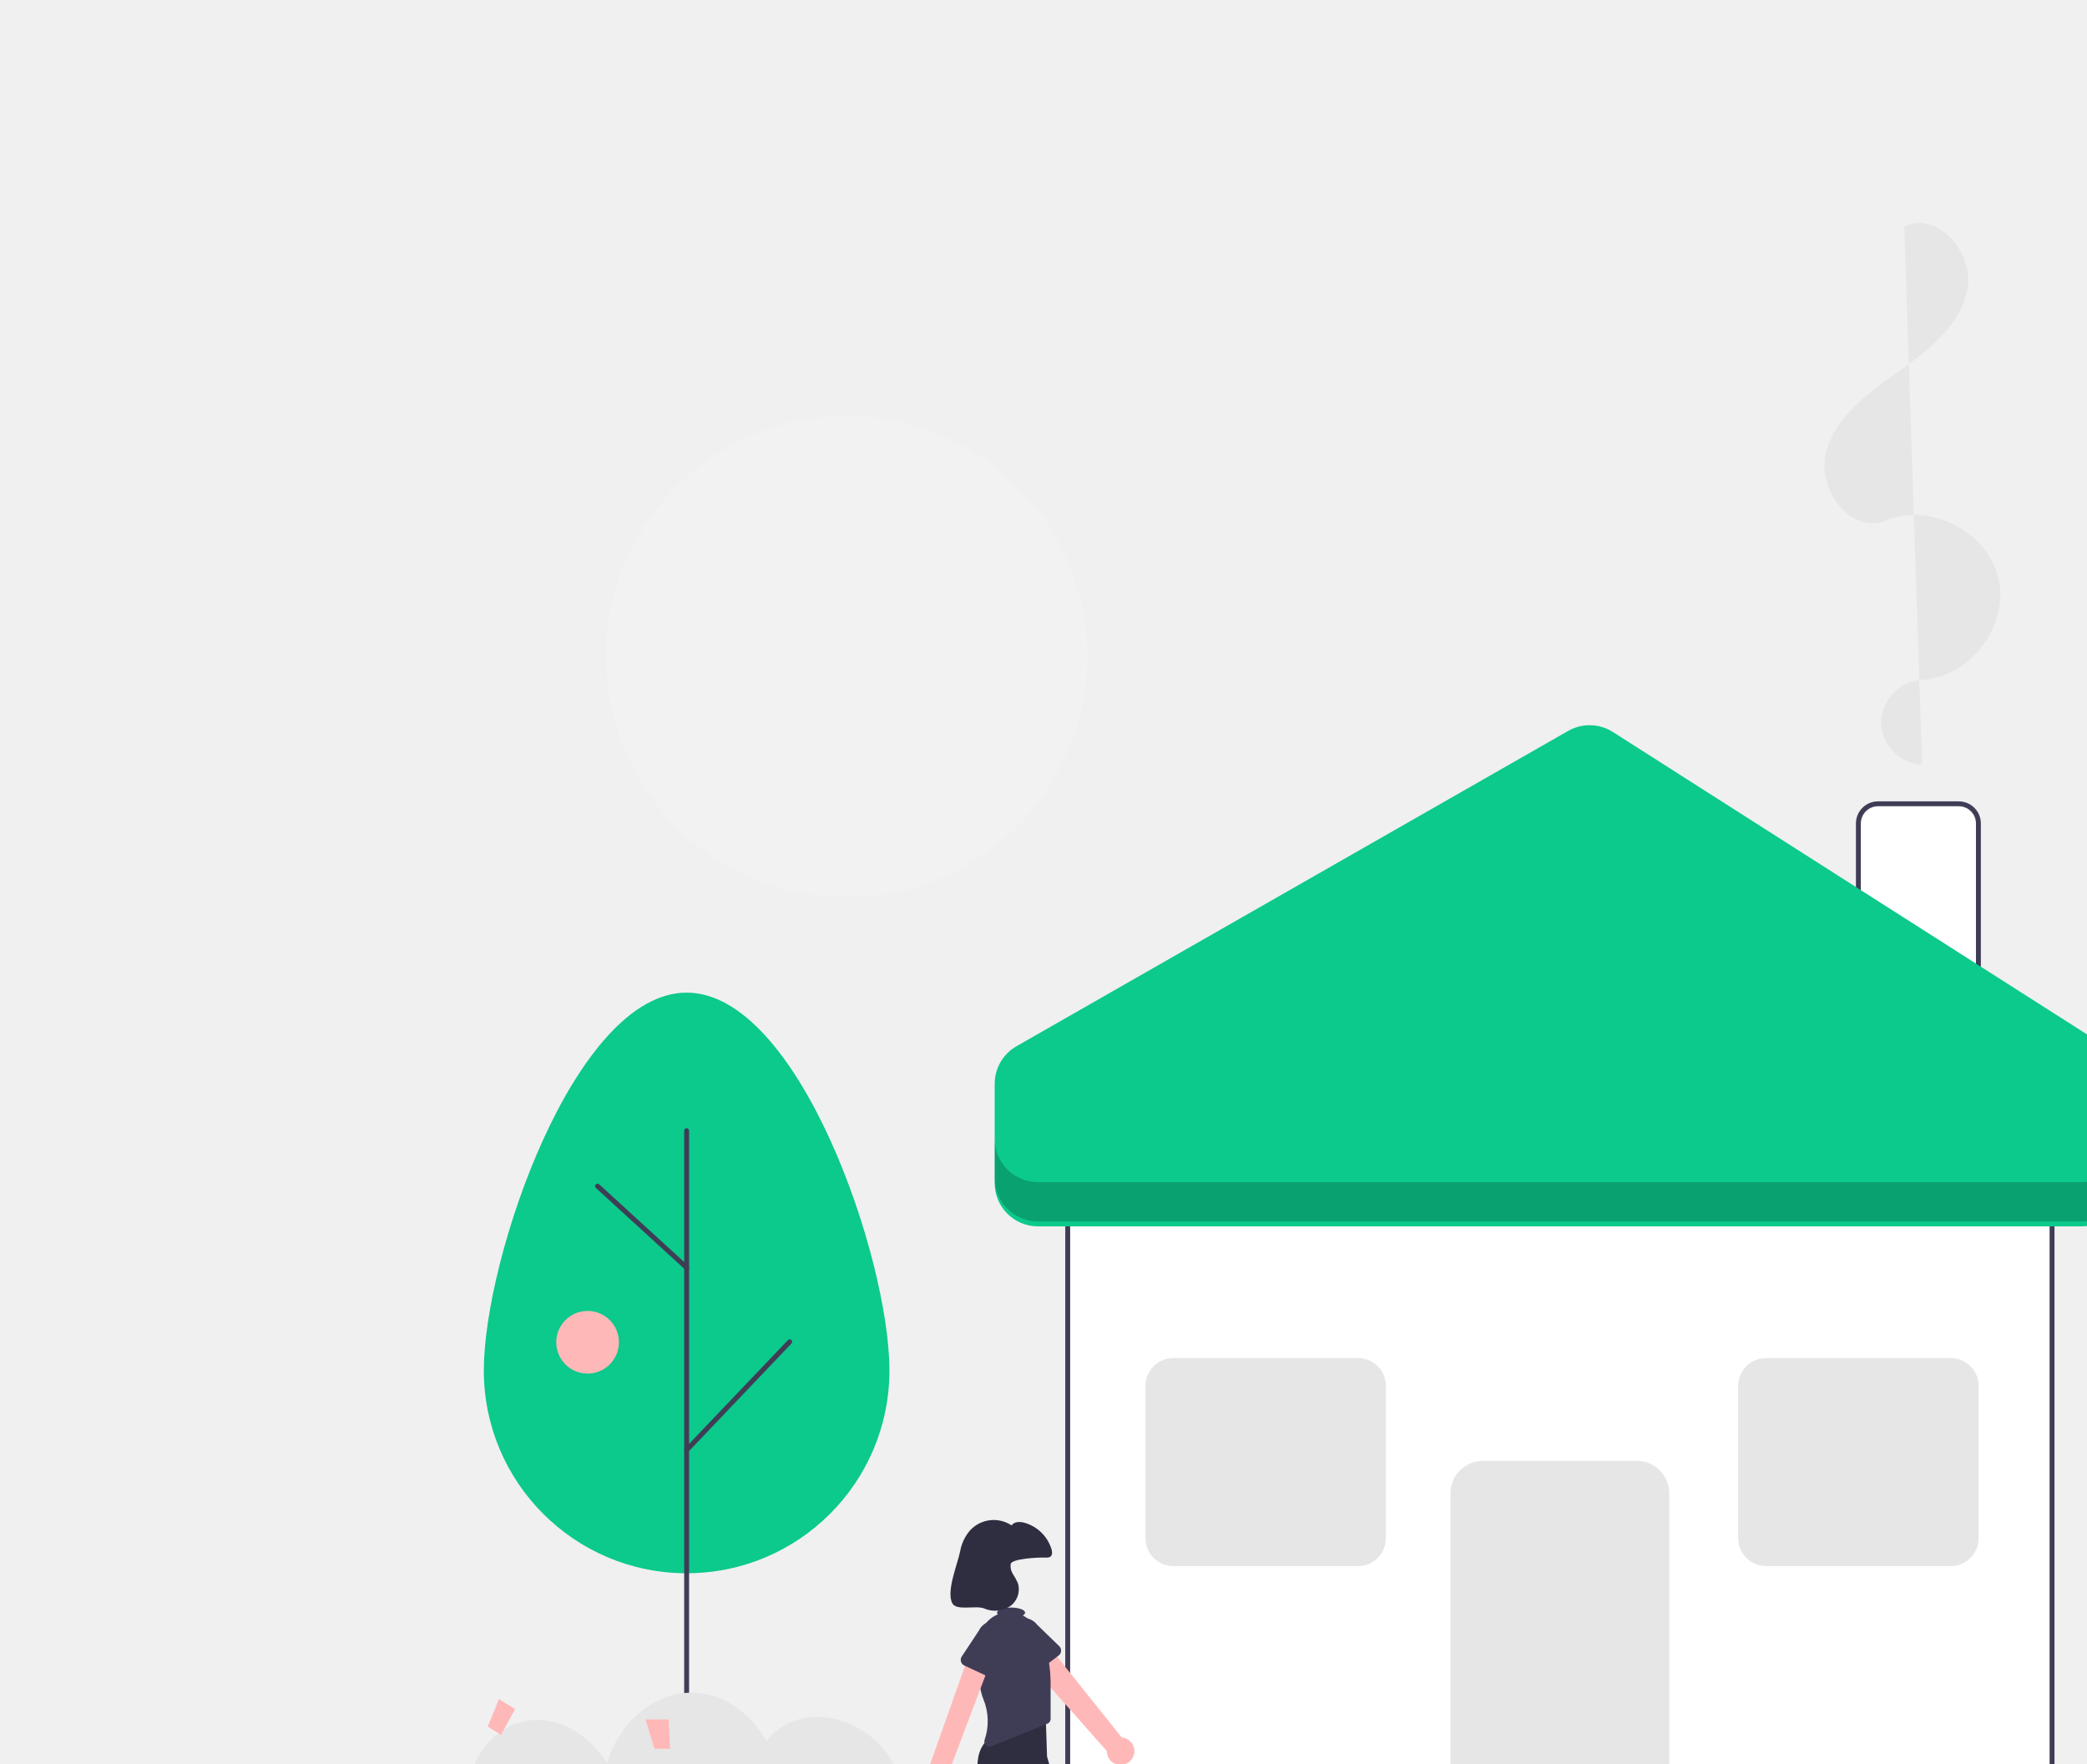
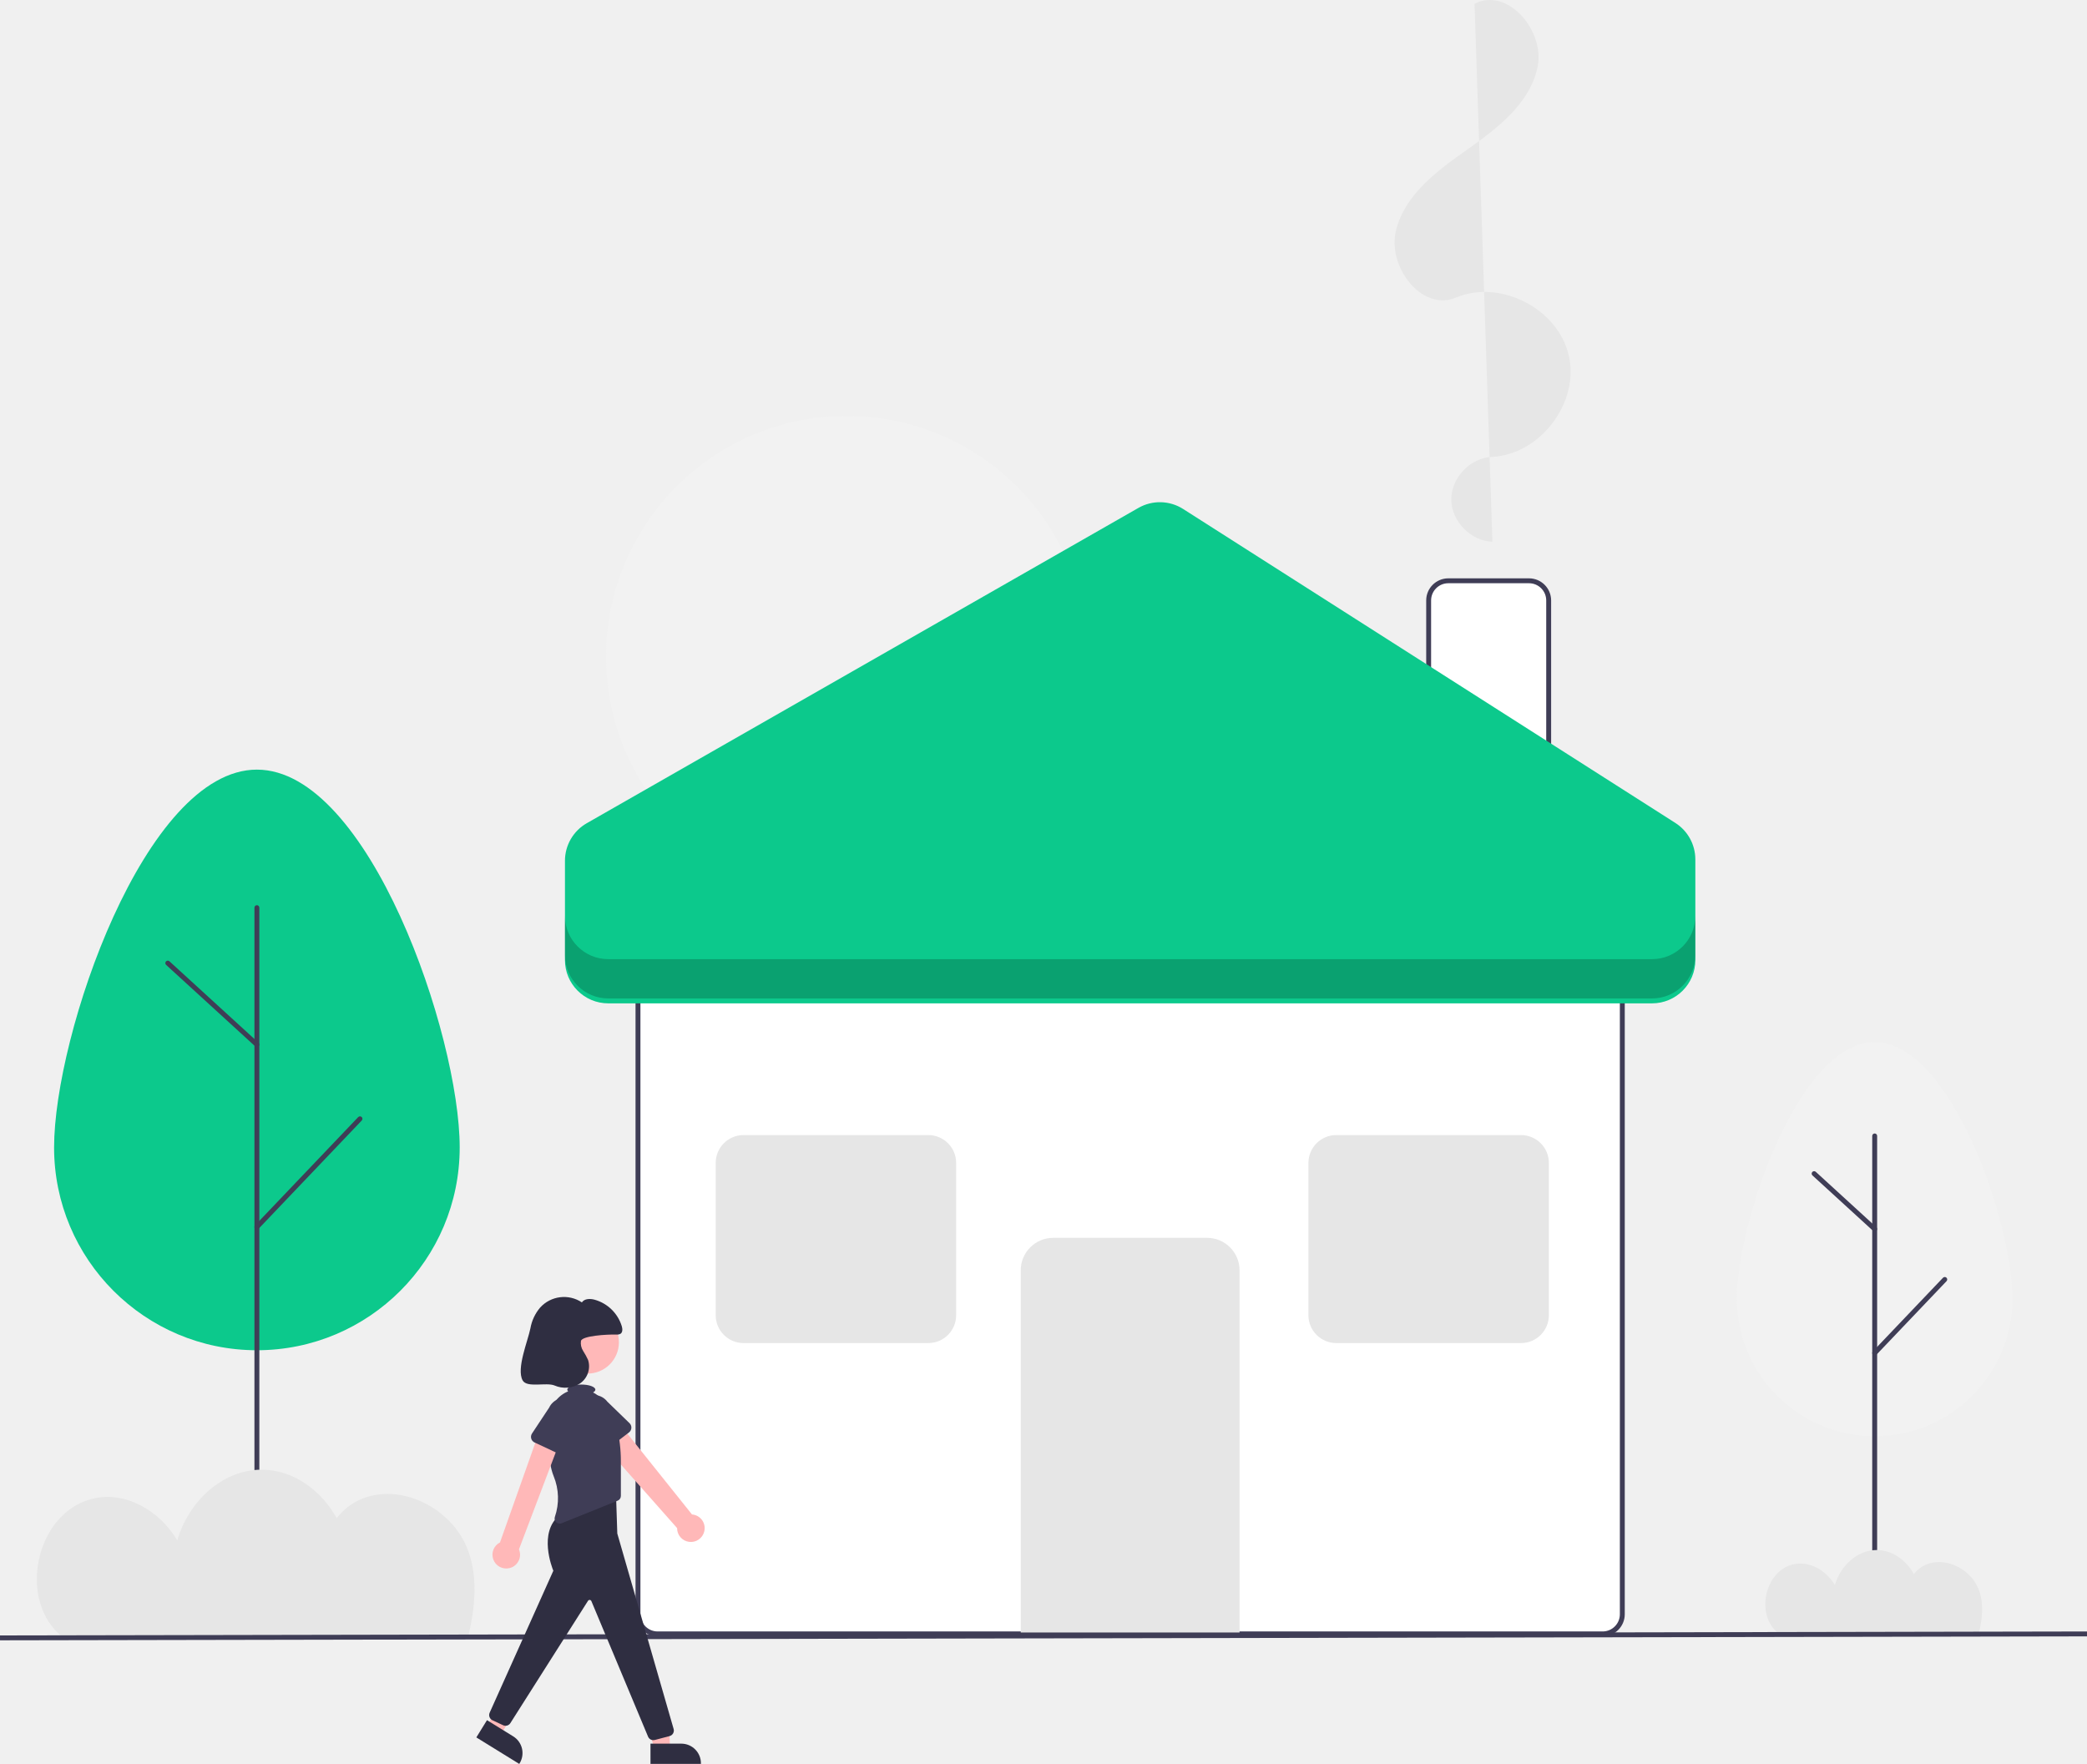
<svg xmlns="http://www.w3.org/2000/svg" width="849.967" height="718.357" data-name="Layer 1" viewBox="0 0 849.967 718.357">
-   <path fill="#fff" d="M827.735,757.233H442.841a9.01,9.01,0,0,1-9-9V485.411a9.01,9.01,0,0,1,9-9H827.735a9.01,9.01,0,0,1,9,9V748.233A9.01,9.01,0,0,1,827.735,757.233Z" />
-   <path fill="#3f3d56" d="M827.735,757.233H442.841a9.01,9.01,0,0,1-9-9V485.411a9.01,9.01,0,0,1,9-9H827.735a9.01,9.01,0,0,1,9,9V748.233A9.01,9.01,0,0,1,827.735,757.233ZM442.841,478.411a7.008,7.008,0,0,0-7,7V748.233a7.008,7.008,0,0,0,7,7H827.735a7.008,7.008,0,0,0,7-7V485.411a7.008,7.008,0,0,0-7-7Z" />
-   <path fill="#e6e6e6" d="M679.842,755.652H590.734V608.132a13.212,13.212,0,0,1,13.197-13.197h62.715A13.212,13.212,0,0,1,679.842,608.132Z" />
-   <path fill="#fff" d="M806.743,420.388H755.856v-85.044a9.01,9.01,0,0,1,9-9h32.888a9.01,9.01,0,0,1,9,9Z" />
-   <path fill="#3f3d56" d="M806.743,420.388H755.856v-85.044a9.01,9.01,0,0,1,9-9h32.888a9.01,9.01,0,0,1,9,9Zm-48.888-2h46.888v-83.044a7.008,7.008,0,0,0-7-7H764.856a7.008,7.008,0,0,0-7,7Z" />
+   <path fill="#fff" d="M827.735,757.233H442.841a9.01,9.01,0,0,1-9-9V485.411a9.01,9.01,0,0,1,9-9H827.735a9.01,9.01,0,0,1,9,9V748.233A9.01,9.01,0,0,1,827.735,757.233Z" transform="translate(-175.0165 -90.82125)" />
+   <path fill="#3f3d56" d="M827.735,757.233H442.841a9.01,9.01,0,0,1-9-9V485.411a9.01,9.01,0,0,1,9-9H827.735a9.01,9.01,0,0,1,9,9V748.233A9.01,9.01,0,0,1,827.735,757.233ZM442.841,478.411a7.008,7.008,0,0,0-7,7V748.233a7.008,7.008,0,0,0,7,7H827.735a7.008,7.008,0,0,0,7-7V485.411a7.008,7.008,0,0,0-7-7Z" transform="translate(-175.0165 -90.82125)" />
+   <path fill="#e6e6e6" d="M679.842,755.652H590.734V608.132a13.212,13.212,0,0,1,13.197-13.197h62.715A13.212,13.212,0,0,1,679.842,608.132Z" transform="translate(-175.0165 -90.82125)" />
+   <path fill="#fff" d="M806.743,420.388H755.856v-85.044a9.01,9.01,0,0,1,9-9h32.888a9.01,9.01,0,0,1,9,9Z" transform="translate(-175.0165 -90.82125)" />
+   <path fill="#3f3d56" d="M806.743,420.388H755.856v-85.044a9.01,9.01,0,0,1,9-9h32.888a9.01,9.01,0,0,1,9,9Zm-48.888-2h46.888v-83.044a7.008,7.008,0,0,0-7-7H764.856a7.008,7.008,0,0,0-7,7Z" transform="translate(-175.0165 -90.82125)" />
  <circle cx="344.82" cy="267.387" r="97.992" fill="#f2f2f2" />
-   <path fill="#e6e6e6" d="M782.824,311.435c-8.825-.277-16.681-8.326-16.744-17.156s7.677-16.99,16.497-17.393c19.64-.898,35.719-21.974,31.397-41.154s-27.887-31.322-46.014-23.71c-13.905,5.839-27.957-12.559-24.432-27.223s16.86-24.511,29.2-33.182,25.54-18.852,28.518-33.636S788.978,85.487,775.544,92.34" />
-   <path fill="#e6e6e6" d="M553.097,637.787h-75.27A11.337,11.337,0,0,1,466.502,626.462v-62.054a11.337,11.337,0,0,1,11.324-11.324H553.097a11.337,11.337,0,0,1,11.324,11.324v62.054A11.337,11.337,0,0,1,553.097,637.787Z" />
-   <path fill="#e6e6e6" d="M794.491,637.787h-75.27a11.337,11.337,0,0,1-11.324-11.325v-62.054a11.337,11.337,0,0,1,11.324-11.324h75.27a11.337,11.337,0,0,1,11.324,11.324v62.054A11.337,11.337,0,0,1,794.491,637.787Z" />
-   <path fill="#0cc98c" d="M405.105,481.817V441.38a17.622,17.622,0,0,1,8.877-15.299L638.658,297.667a17.622,17.622,0,0,1,18.22.442L857.326,425.959a17.622,17.622,0,0,1,8.146,14.857v41.001a17.622,17.622,0,0,1-17.622,17.622H422.726A17.622,17.622,0,0,1,405.105,481.817Z" />
-   <path d="M847.85,481.435H422.726a17.622,17.622,0,0,1-17.622-17.622v16a17.622,17.622,0,0,0,17.622,17.622H847.85a17.622,17.622,0,0,0,17.622-17.622v-16A17.622,17.622,0,0,1,847.85,481.435Z" opacity=".2" />
-   <path fill="#f2f2f2" d="M882.367,619.811c0-31.009,25.138-104.593,56.148-104.593S994.662,588.802,994.662,619.811a56.148,56.148,0,0,1-112.295,0Z" />
-   <path fill="#3f3d56" d="M938.514,756.04a1,1,0,0,1-1-1V553.429a1,1,0,0,1,2,0V755.04A1,1,0,0,1,938.514,756.04Z" />
-   <path fill="#3f3d56" d="M938.514,642.835a1.0 1,0,0,1-.724-1.69L966.333,611.193a1,1,0,1,1,1.448,1.38L939.238,642.525A.998.998,0,0,1,938.514,642.835Z" />
-   <path fill="#3f3d56" d="M938.514,592.337a.995.995,0,0,1-.675-.262l-24.666-22.552A1.0 1,0,1,1,914.523,568.047l24.666,22.552a1.0 1,0,0,1-.675,1.738Z" />
-   <path fill="#0cc98c" d="M197.045,558.113c0-45.616,36.979-153.861,82.595-153.861s82.595,108.245,82.595,153.861a82.595,82.595,0,1,1-165.191,0Z" />
-   <path fill="#3f3d56" d="M279.64,758.04a1,1,0,0,1-1-1V460.462a1,1,0,0,1,2,0V757.04A1,1,0,0,1,279.64,758.04Z" />
-   <path fill="#3f3d56" d="M279.64,591.51a1.0 1,0,0,1-.724-1.69l41.987-44.06a1,1,0,1,1,1.448,1.38l-41.987,44.06A.997.997,0,0,1,279.64,591.51Z" />
-   <path fill="#3f3d56" d="M279.64,517.226a.997.997,0,0,1-.675-.262l-36.285-33.175a1,1,0,0,1,1.35-1.476L280.315,515.488a1.0 1,0,0,1-.675,1.738Z" />
-   <path fill="#e6e6e6" d="M899.292,755.941c.095.073.194.139.29.211h81.31c1.593-6.455,2.156-12.917-.224-18.529-3.391-7.997-13.426-12.988-21.404-9.554a12.182,12.182,0,0,0-4.785,3.786c-3.118-5.581-8.71-9.789-15.166-9.784-8.088.006-14.812,6.62-17.007,14.259-3.534-5.965-10.513-10.133-17.336-8.34C893.561,730.988,889.957,748.726,899.292,755.941Z" />
-   <path fill="#e6e6e6" d="M200.757,757.726c.191.148.393.281.586.425H365.486c3.216-13.031,4.352-26.077-.452-37.405-6.845-16.143-27.103-26.22-43.208-19.287a24.592,24.592,0,0,0-9.659,7.642c-6.294-11.266-17.584-19.761-30.616-19.751-16.327.012-29.901,13.363-34.332,28.786-7.133-12.041-21.224-20.456-34.996-16.836C189.188,707.354,181.912,743.162,200.757,757.726Z" />
-   <path fill="#ffb8b8" d="M461.831,714.539a5.582,5.582,0,0,0-4.99-6.954l-31.757-39.704-7.858,7.324,33.548,37.927a5.612,5.612,0,0,0,11.057,1.408Z" />
-   <path fill="#3f3d56" d="M431.176,674.188l-10.036,7.686a2.503,2.503,0,0,1-3.71-.773l-6.114-11.021a6.951,6.951,0,0,1,11.062-8.42l9.019,8.744a2.503,2.503,0,0,1-.221,3.784Z" />
+   <path fill="#e6e6e6" d="M782.824,311.435c-8.825-.277-16.681-8.326-16.744-17.156s7.677-16.99,16.497-17.393c19.64-.898,35.719-21.974,31.397-41.154s-27.887-31.322-46.014-23.71c-13.905,5.839-27.957-12.559-24.432-27.223s16.86-24.511,29.2-33.182,25.54-18.852,28.518-33.636S788.978,85.487,775.544,92.34" transform="translate(-175.0165 -90.82125)" />
+   <path fill="#e6e6e6" d="M553.097,637.787h-75.27A11.337,11.337,0,0,1,466.502,626.462v-62.054a11.337,11.337,0,0,1,11.324-11.324H553.097a11.337,11.337,0,0,1,11.324,11.324v62.054A11.337,11.337,0,0,1,553.097,637.787Z" transform="translate(-175.0165 -90.82125)" />
+   <path fill="#e6e6e6" d="M794.491,637.787h-75.27a11.337,11.337,0,0,1-11.324-11.325v-62.054a11.337,11.337,0,0,1,11.324-11.324h75.27a11.337,11.337,0,0,1,11.324,11.324v62.054A11.337,11.337,0,0,1,794.491,637.787Z" transform="translate(-175.0165 -90.82125)" />
+   <path fill="#0cc98c" d="M405.105,481.817V441.38a17.622,17.622,0,0,1,8.877-15.299L638.658,297.667a17.622,17.622,0,0,1,18.22.442L857.326,425.959a17.622,17.622,0,0,1,8.146,14.857v41.001a17.622,17.622,0,0,1-17.622,17.622H422.726A17.622,17.622,0,0,1,405.105,481.817Z" transform="translate(-175.0165 -90.82125)" />
+   <path d="M847.85,481.435H422.726a17.622,17.622,0,0,1-17.622-17.622v16a17.622,17.622,0,0,0,17.622,17.622H847.85a17.622,17.622,0,0,0,17.622-17.622v-16A17.622,17.622,0,0,1,847.85,481.435Z" opacity=".2" transform="translate(-175.0165 -90.82125)" />
+   <path fill="#f2f2f2" d="M882.367,619.811c0-31.009,25.138-104.593,56.148-104.593S994.662,588.802,994.662,619.811a56.148,56.148,0,0,1-112.295,0Z" transform="translate(-175.0165 -90.82125)" />
+   <path fill="#3f3d56" d="M938.514,756.04a1,1,0,0,1-1-1V553.429a1,1,0,0,1,2,0V755.04A1,1,0,0,1,938.514,756.04Z" transform="translate(-175.0165 -90.82125)" />
+   <path fill="#3f3d56" d="M938.514,642.835a1.0 1,0,0,1-.724-1.69L966.333,611.193a1,1,0,1,1,1.448,1.38L939.238,642.525A.998.998,0,0,1,938.514,642.835Z" transform="translate(-175.0165 -90.82125)" />
+   <path fill="#3f3d56" d="M938.514,592.337a.995.995,0,0,1-.675-.262l-24.666-22.552A1.0 1,0,1,1,914.523,568.047l24.666,22.552a1.0 1,0,0,1-.675,1.738Z" transform="translate(-175.0165 -90.82125)" />
+   <path fill="#0cc98c" d="M197.045,558.113c0-45.616,36.979-153.861,82.595-153.861s82.595,108.245,82.595,153.861a82.595,82.595,0,1,1-165.191,0Z" transform="translate(-175.0165 -90.82125)" />
+   <path fill="#3f3d56" d="M279.64,758.04a1,1,0,0,1-1-1V460.462a1,1,0,0,1,2,0V757.04A1,1,0,0,1,279.64,758.04Z" transform="translate(-175.0165 -90.82125)" />
+   <path fill="#3f3d56" d="M279.64,591.51a1.0 1,0,0,1-.724-1.69l41.987-44.06a1,1,0,1,1,1.448,1.38l-41.987,44.06A.997.997,0,0,1,279.64,591.51Z" transform="translate(-175.0165 -90.82125)" />
+   <path fill="#3f3d56" d="M279.64,517.226a.997.997,0,0,1-.675-.262l-36.285-33.175a1,1,0,0,1,1.35-1.476L280.315,515.488a1.0 1,0,0,1-.675,1.738Z" transform="translate(-175.0165 -90.82125)" />
+   <path fill="#e6e6e6" d="M899.292,755.941c.095.073.194.139.29.211h81.31c1.593-6.455,2.156-12.917-.224-18.529-3.391-7.997-13.426-12.988-21.404-9.554a12.182,12.182,0,0,0-4.785,3.786c-3.118-5.581-8.71-9.789-15.166-9.784-8.088.006-14.812,6.62-17.007,14.259-3.534-5.965-10.513-10.133-17.336-8.34C893.561,730.988,889.957,748.726,899.292,755.941Z" transform="translate(-175.0165 -90.82125)" />
+   <path fill="#e6e6e6" d="M200.757,757.726c.191.148.393.281.586.425H365.486c3.216-13.031,4.352-26.077-.452-37.405-6.845-16.143-27.103-26.22-43.208-19.287a24.592,24.592,0,0,0-9.659,7.642c-6.294-11.266-17.584-19.761-30.616-19.751-16.327.012-29.901,13.363-34.332,28.786-7.133-12.041-21.224-20.456-34.996-16.836C189.188,707.354,181.912,743.162,200.757,757.726Z" transform="translate(-175.0165 -90.82125)" />
+   <rect width="849.965" height="2" x="175.018" y="756.042" fill="#3f3d56" transform="translate(-176.4479 -89.68465) rotate(-0.10841)" />
+   <path fill="#ffb8b8" d="M461.831,714.539a5.582,5.582,0,0,0-4.99-6.954l-31.757-39.704-7.858,7.324,33.548,37.927a5.612,5.612,0,0,0,11.057,1.408Z" transform="translate(-175.0165 -90.82125)" />
+   <path fill="#3f3d56" d="M431.176,674.188l-10.036,7.686a2.503,2.503,0,0,1-3.71-.773l-6.114-11.021a6.951,6.951,0,0,1,11.062-8.42l9.019,8.744a2.503,2.503,0,0,1-.221,3.784Z" transform="translate(-175.0165 -90.82125)" />
  <circle cx="239.304" cy="546.635" r="12.762" fill="#ffb8b8" />
  <polygon fill="#ffb8b8" points="266.547 712.182 272.918 712.182 272.311 700.259 262.909 700.259 266.547 712.182" />
-   <path fill="#2f2e41" d="M439.939,800.924l12.546-.001h.001a7.995,7.995,0,0,1,7.995,7.995v.26l-20.541.001Z" />
+   <path fill="#2f2e41" d="M439.939,800.924l12.546-.001h.001a7.995,7.995,0,0,1,7.995,7.995v.26l-20.541.001Z" transform="translate(-175.0165 -90.82125)" />
  <polygon fill="#ffb8b8" points="198.626 703.163 204.046 706.511 209.796 696.048 203.238 691.945 198.626 703.163" />
-   <path fill="#2f2e41" d="M373.353,791.361l10.673,6.593 0.0 0a7.995,7.995,0,0,1,2.6,11.004l-.137.221-17.476-10.795Z" />
-   <path fill="#2f2e41" d="M441.103,799.508a2.334,2.334,0,0,1-2.181-1.508l-23.043-55.094a.78.78,0,0,0-1.377-.167L382.845,792.608a2.33,2.33,0,0,1-2.93.815l-4.332-2.022a2.348,2.348,0,0,1-1.145-3.076l25.936-57.812c-.566-1.378-6.09-15.524,2.397-22.513l.059-.037L425.844,697.697l.58,17.654,22.938,79.588a2.338,2.338,0,0,1-1.652,2.909l-6.008,1.581A2.346,2.346,0,0,1,441.103,799.508Z" />
-   <path fill="#3f3d56" d="M426.192,671.874c-.876-3.517-2.119-7.062-3.783-8.699a21.075,21.075,0,0,1-1.722-1.897,12.613,12.613,0,0,0-4.131-3.385c.587-.326.93-.716.93-1.135,0-1.148-2.559-2.078-5.716-2.078s-5.716.931-5.716,2.078a1.014,1.014,0,0,0,.34.7,12.163,12.163,0,0,0-7.52,10.14c-.738,7.906-.954,18.013,1.633,24.406a23.534,23.534,0,0,1,.485,16.586,2.076,2.076,0,0,0,2.748,2.582l22.836-9.202a2.078,2.078,0,0,0,1.302-1.928V686.066A58.694,58.694,0,0,0,426.192,671.874Z" />
-   <path fill="#ffb8b8" d="M382.5,729.438a5.582,5.582,0,0,0,3.868-7.636l17.867-47.117-9.061-2.339-16.526,46.632a5.612,5.612,0,0,0,3.851,10.46Z" />
-   <path fill="#3f3d56" d="M404.161,683.625l-11.449-5.359a2.503,2.503,0,0,1-1.026-3.649l6.958-10.508A6.951,6.951,0,0,1,411.218,670.04l-3.598,12.036a2.503,2.503,0,0,1-3.459,1.549Z" />
-   <path fill="#2f2e41" d="M426.044,634.315a2.91,2.91,0,0,0,1.674-.303c.941-.616.849-2.016.53-3.096A16.109,16.109,0,0,0,417.153,620.12c-1.817-.483-4.116-.464-5.155,1.102a13.124,13.124,0,0,0-16.98,2.086,17.781,17.781,0,0,0-3.986,8.493c-1.091,5.343-5.761,16.364-3.174,21.164,1.722,3.194,9.644.705,12.996,2.097a11.068,11.068,0,0,0,10.402-.84,8.488,8.488,0,0,0,3.264-9.569,29.612,29.612,0,0,0-2.024-3.685,5.929,5.929,0,0,1-.879-4.023C412.085,634.811,422.159,634.235,426.044,634.315Z" />
+   <path fill="#2f2e41" d="M373.353,791.361l10.673,6.593 0.0 0a7.995,7.995,0,0,1,2.6,11.004l-.137.221-17.476-10.795Z" transform="translate(-175.0165 -90.82125)" />
+   <path fill="#2f2e41" d="M441.103,799.508a2.334,2.334,0,0,1-2.181-1.508l-23.043-55.094a.78.78,0,0,0-1.377-.167L382.845,792.608a2.33,2.33,0,0,1-2.93.815l-4.332-2.022a2.348,2.348,0,0,1-1.145-3.076l25.936-57.812c-.566-1.378-6.09-15.524,2.397-22.513l.059-.037L425.844,697.697l.58,17.654,22.938,79.588a2.338,2.338,0,0,1-1.652,2.909l-6.008,1.581A2.346,2.346,0,0,1,441.103,799.508Z" transform="translate(-175.0165 -90.82125)" />
+   <path fill="#3f3d56" d="M426.192,671.874c-.876-3.517-2.119-7.062-3.783-8.699a21.075,21.075,0,0,1-1.722-1.897,12.613,12.613,0,0,0-4.131-3.385c.587-.326.93-.716.93-1.135,0-1.148-2.559-2.078-5.716-2.078s-5.716.931-5.716,2.078a1.014,1.014,0,0,0,.34.7,12.163,12.163,0,0,0-7.52,10.14c-.738,7.906-.954,18.013,1.633,24.406a23.534,23.534,0,0,1,.485,16.586,2.076,2.076,0,0,0,2.748,2.582l22.836-9.202a2.078,2.078,0,0,0,1.302-1.928V686.066A58.694,58.694,0,0,0,426.192,671.874Z" transform="translate(-175.0165 -90.82125)" />
+   <path fill="#ffb8b8" d="M382.5,729.438a5.582,5.582,0,0,0,3.868-7.636l17.867-47.117-9.061-2.339-16.526,46.632a5.612,5.612,0,0,0,3.851,10.46Z" transform="translate(-175.0165 -90.82125)" />
+   <path fill="#3f3d56" d="M404.161,683.625l-11.449-5.359a2.503,2.503,0,0,1-1.026-3.649l6.958-10.508A6.951,6.951,0,0,1,411.218,670.04l-3.598,12.036a2.503,2.503,0,0,1-3.459,1.549Z" transform="translate(-175.0165 -90.82125)" />
+   <path fill="#2f2e41" d="M426.044,634.315a2.91,2.91,0,0,0,1.674-.303c.941-.616.849-2.016.53-3.096A16.109,16.109,0,0,0,417.153,620.12c-1.817-.483-4.116-.464-5.155,1.102a13.124,13.124,0,0,0-16.98,2.086,17.781,17.781,0,0,0-3.986,8.493c-1.091,5.343-5.761,16.364-3.174,21.164,1.722,3.194,9.644.705,12.996,2.097a11.068,11.068,0,0,0,10.402-.84,8.488,8.488,0,0,0,3.264-9.569,29.612,29.612,0,0,0-2.024-3.685,5.929,5.929,0,0,1-.879-4.023C412.085,634.811,422.159,634.235,426.044,634.315Z" transform="translate(-175.0165 -90.82125)" />
</svg>
